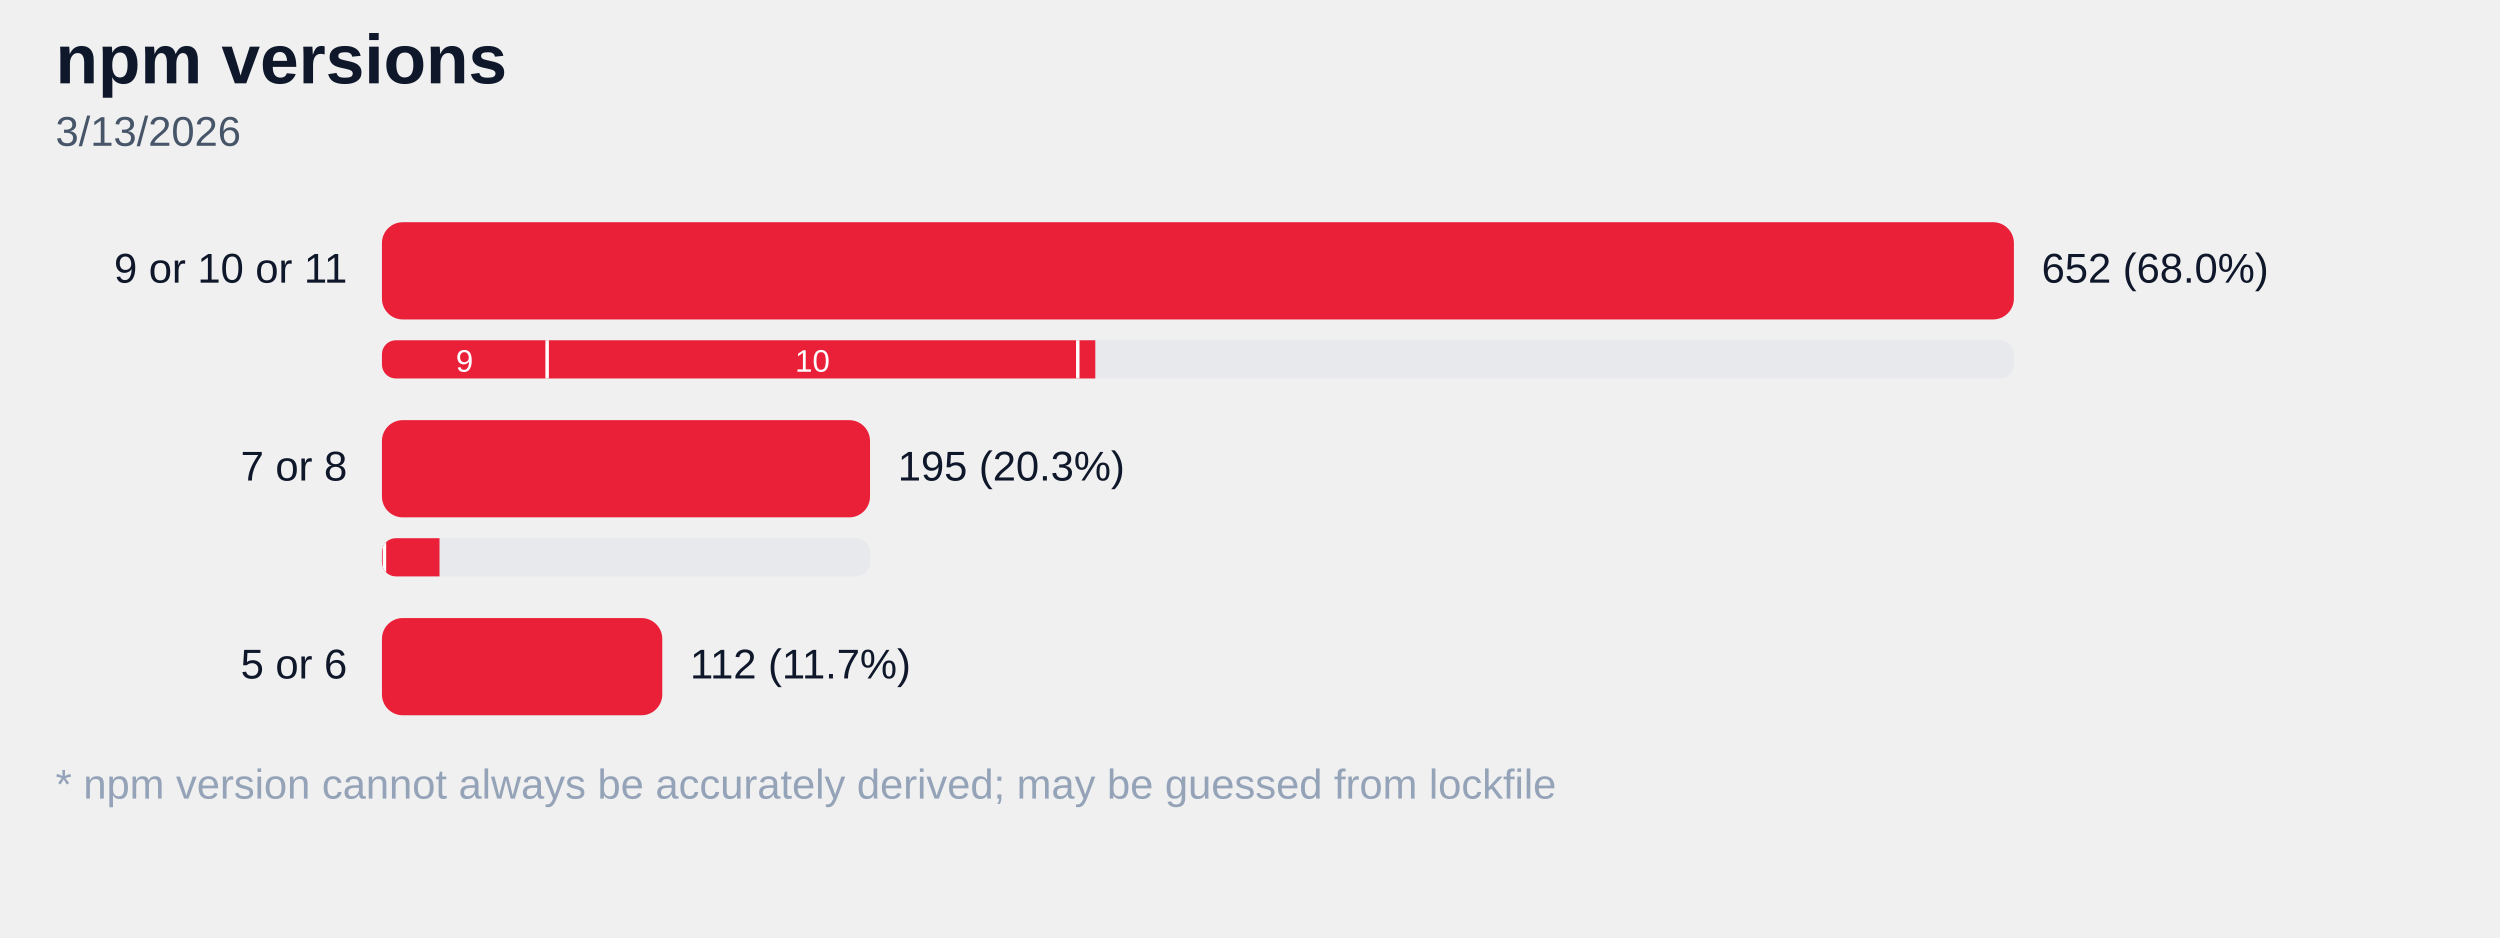
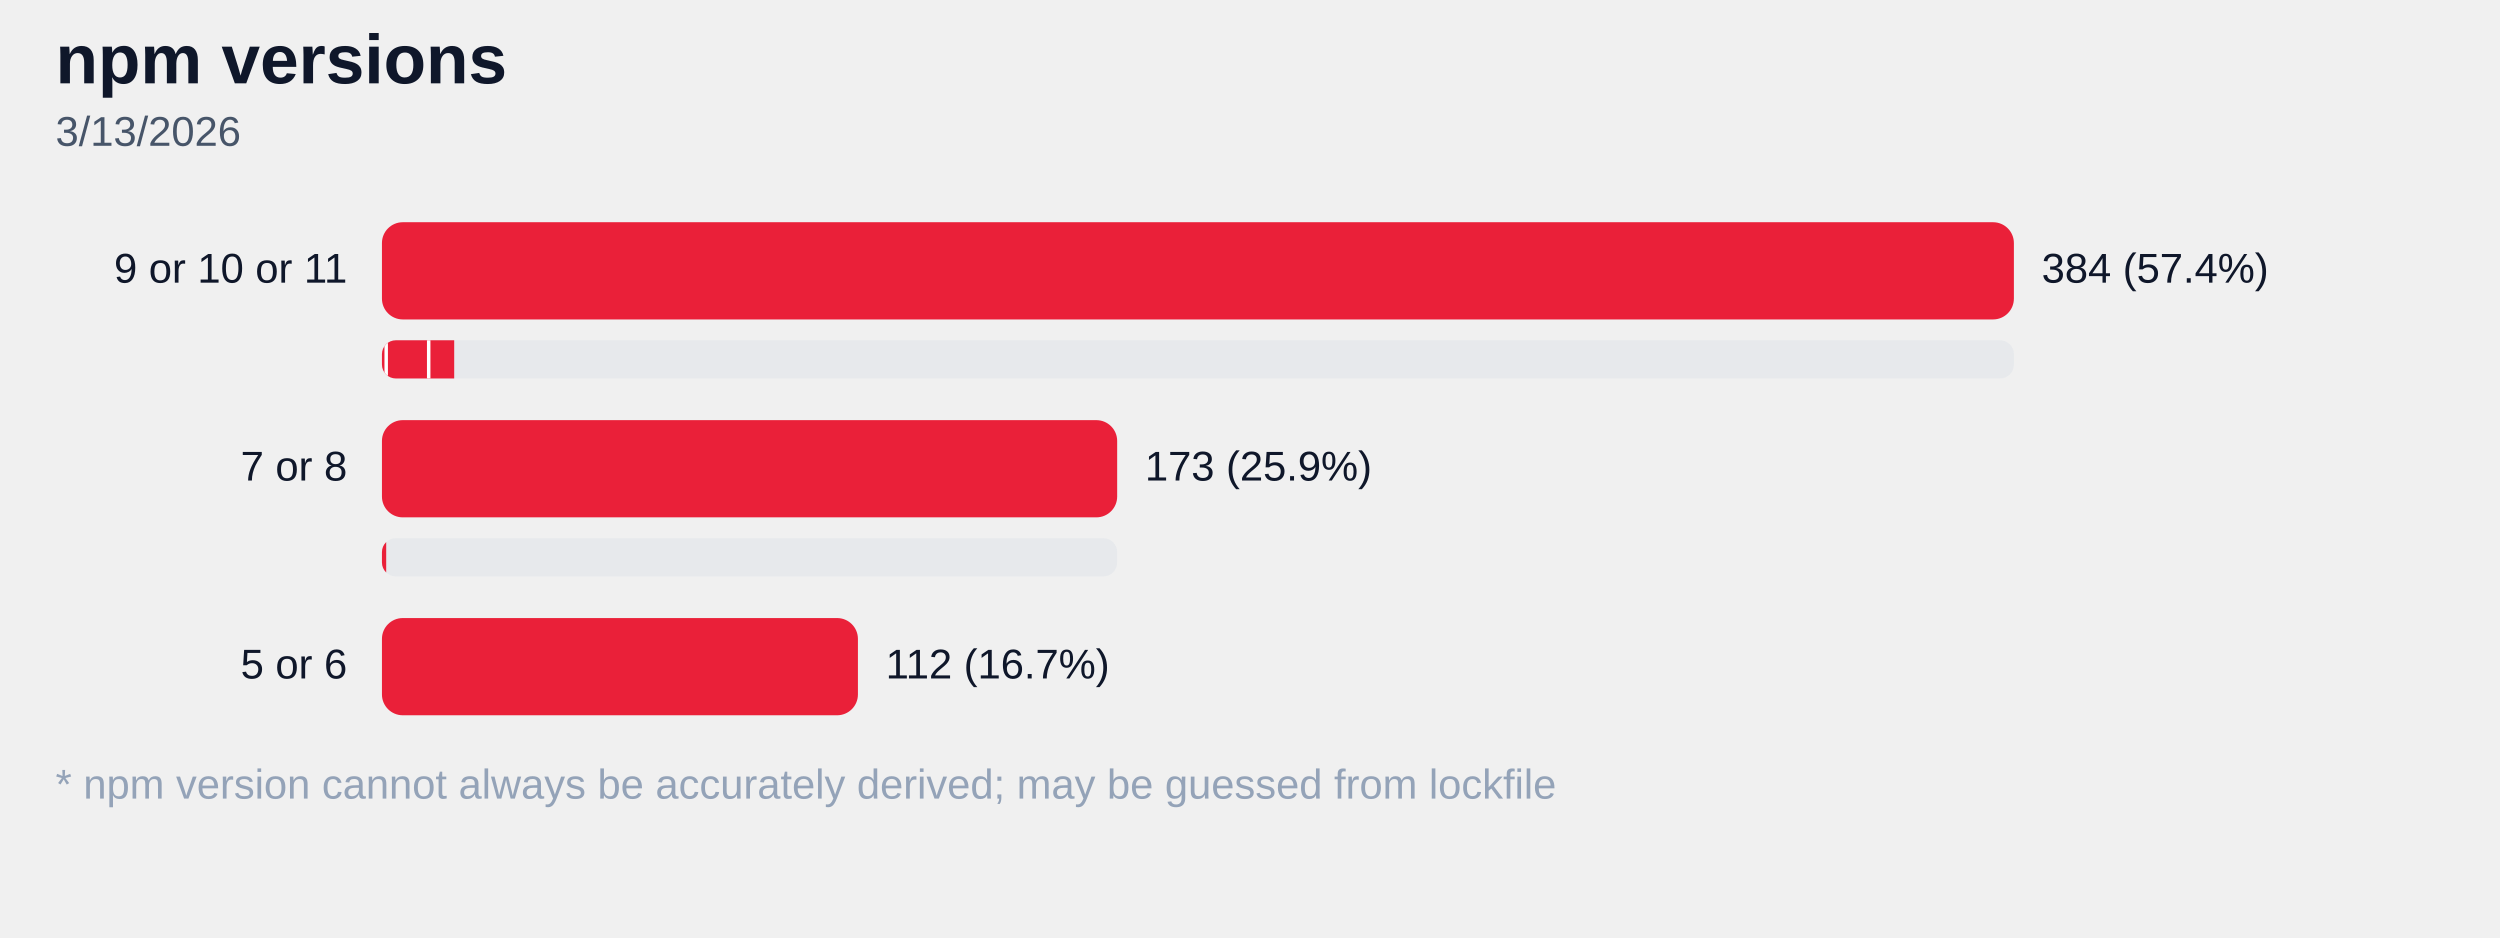
<svg xmlns="http://www.w3.org/2000/svg" width="720" height="270" viewBox="0 0 720 270" role="img" aria-label="npm versions">
  <style>
    text { font-family: "Helvetica Neue", Arial, sans-serif; }
    .title { font-size: 20px; font-weight: 700; fill: #0f172a; }
    .subtitle { font-size: 12px; fill: #475569; }
    .footer { font-size: 12px; fill: #94a3b8; }
    .label { font-size: 12px; text-anchor: end; fill: #0f172a; }
    .value { font-size: 12px; fill: #0f172a; }
  </style>
  <text class="title" x="16" y="24">npm versions</text>
  <text class="subtitle" x="16" y="42">3/13/2026</text>
  <g class="bars">
    <g class="bar" data-label="9 or 10 or 11">
      <text class="label" x="100" y="78" dominant-baseline="middle">9 or 10 or 11</text>
      <rect x="110" y="64" width="470" height="28" rx="6" fill="#ea2039" />
-       <text class="value" x="588" y="78" dominant-baseline="middle">652 (68.0%)</text>
+       <text class="value" x="588" y="78" dominant-baseline="middle">384 (57.4%)</text>
      <clipPath id="mini-bar-light-0-9-or-10-or-11">
        <rect x="110" y="98" width="470" height="11" rx="4" />
      </clipPath>
      <rect x="110" y="98" width="470" height="11" rx="4" fill="#cbd5e1" opacity="0.25" />
      <g clip-path="url(#mini-bar-light-0-9-or-10-or-11)">
-         <rect x="110" y="98" width="47.577" height="11" fill="#ea2039" />
-         <text x="133.788" y="104.5" text-anchor="middle" dominant-baseline="middle" font-size="9" fill="#ffffff">9</text>
-         <rect x="157.577" y="98" width="152.822" height="11" fill="#ea2039" />
-         <line x1="157.577" y1="98" x2="157.577" y2="109" stroke="#ffffff" stroke-width="1" />
-         <text x="233.988" y="104.5" text-anchor="middle" dominant-baseline="middle" font-size="9" fill="#ffffff">10</text>
-         <rect x="310.399" y="98" width="5.046" height="11" fill="#ea2039" />
-         <line x1="310.399" y1="98" x2="310.399" y2="109" stroke="#ffffff" stroke-width="1" />
+         <rect x="110" y="98" width="1.224" height="11" fill="#ea2039" />
+         <rect x="111.224" y="98" width="12.24" height="11" fill="#ea2039" />
+         <line x1="111.224" y1="98" x2="111.224" y2="109" stroke="#ffffff" stroke-width="1" />
+         <rect x="123.464" y="98" width="7.344" height="11" fill="#ea2039" />
+         <line x1="123.464" y1="98" x2="123.464" y2="109" stroke="#ffffff" stroke-width="1" />
      </g>
    </g>
    <g class="bar" data-label="7 or 8">
      <text class="label" x="100" y="135" dominant-baseline="middle">7 or 8</text>
-       <rect x="110" y="121" width="140.567" height="28" rx="6" fill="#ea2039" />
-       <text class="value" x="258.567" y="135" dominant-baseline="middle">195 (20.3%)</text>
+       <rect x="110" y="121" width="211.745" height="28" rx="6" fill="#ea2039" />
+       <text class="value" x="329.745" y="135" dominant-baseline="middle">173 (25.9%)</text>
      <clipPath id="mini-bar-light-1-7-or-8">
-         <rect x="110" y="155" width="140.567" height="11" rx="4" />
+         <rect x="110" y="155" width="211.745" height="11" rx="4" />
      </clipPath>
-       <rect x="110" y="155" width="140.567" height="11" rx="4" fill="#cbd5e1" opacity="0.25" />
+       <rect x="110" y="155" width="211.745" height="11" rx="4" fill="#cbd5e1" opacity="0.25" />
      <g clip-path="url(#mini-bar-light-1-7-or-8)">
-         <rect x="110" y="155" width="0.721" height="11" fill="#ea2039" />
-         <rect x="110.721" y="155" width="15.859" height="11" fill="#ea2039" />
-         <line x1="110.721" y1="155" x2="110.721" y2="166" stroke="#ffffff" stroke-width="1" />
+         <rect x="110" y="155" width="1.224" height="11" fill="#ea2039" />
      </g>
    </g>
    <g class="bar" data-label="5 or 6">
      <text class="label" x="100" y="192" dominant-baseline="middle">5 or 6</text>
-       <rect x="110" y="178" width="80.736" height="28" rx="6" fill="#ea2039" />
-       <text class="value" x="198.736" y="192" dominant-baseline="middle">112 (11.7%)</text>
+       <rect x="110" y="178" width="137.083" height="28" rx="6" fill="#ea2039" />
+       <text class="value" x="255.083" y="192" dominant-baseline="middle">112 (16.7%)</text>
    </g>
  </g>
  <text class="footer" x="16" y="230">* npm version cannot always be accurately derived; may be guessed from lockfile</text>
</svg>
